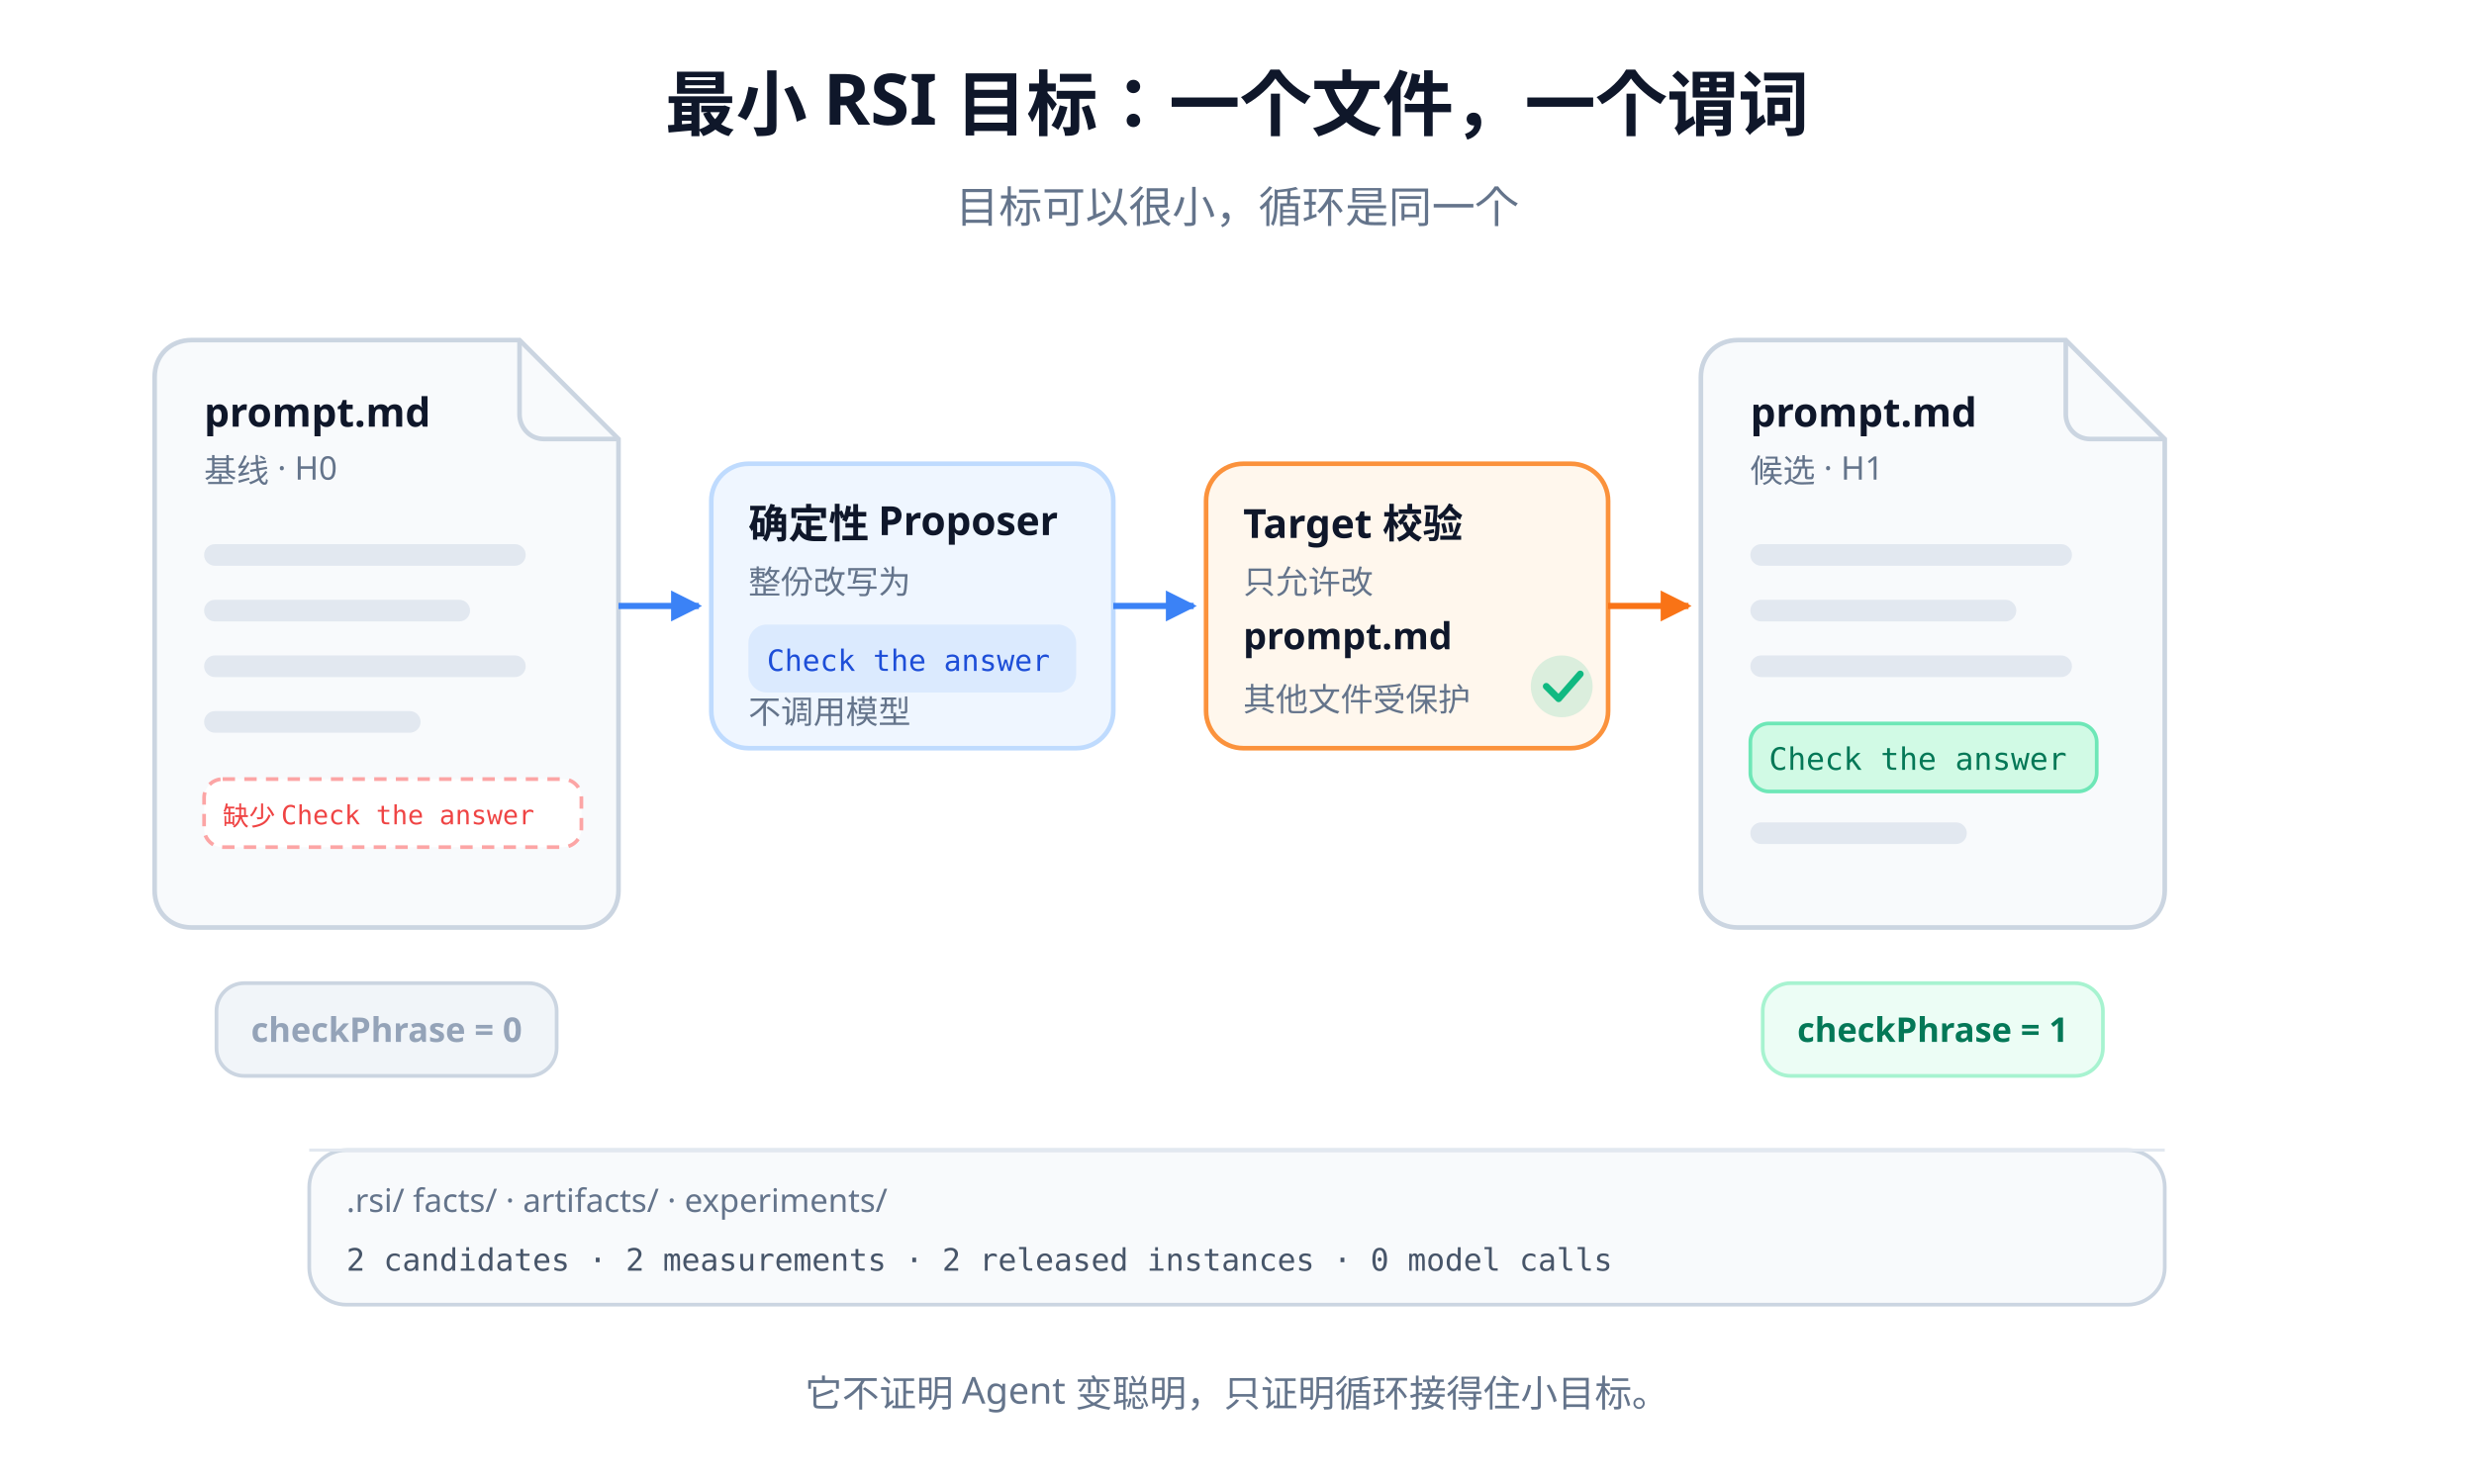
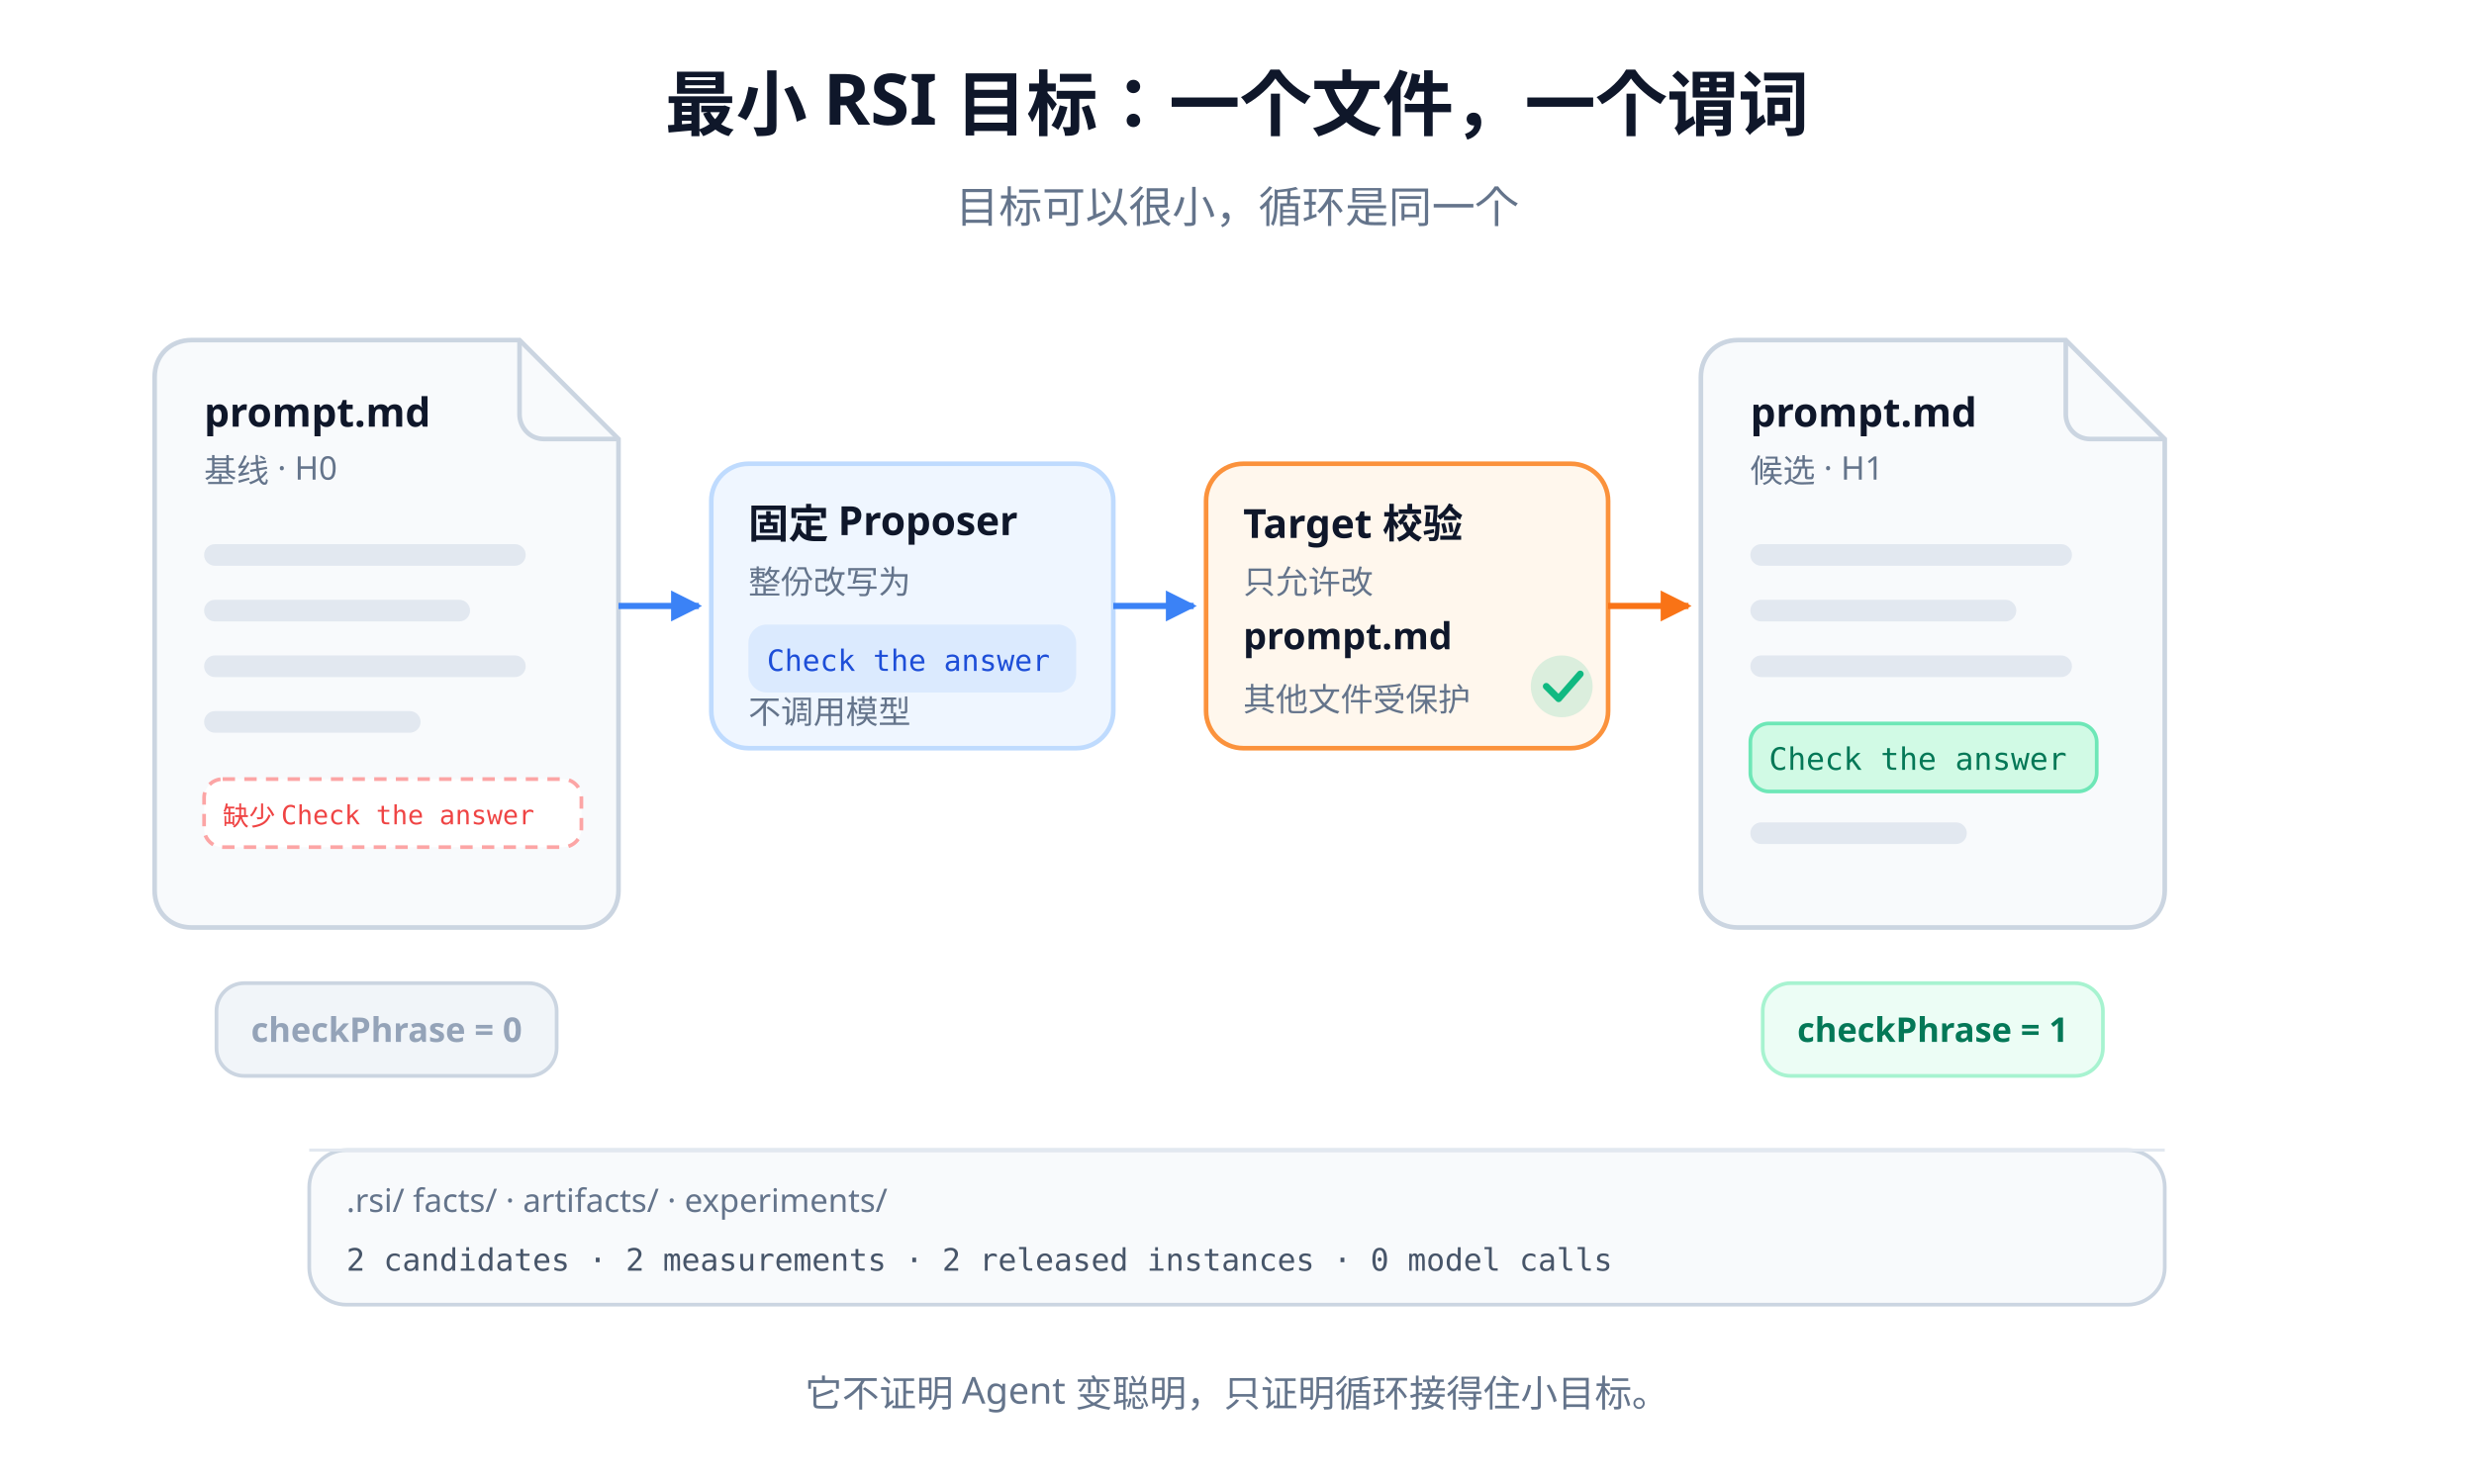
<svg xmlns="http://www.w3.org/2000/svg" width="800" height="480" viewBox="0 0 800 480" role="img" aria-labelledby="title desc">
  <defs>
    <marker id="arrowBlue" viewBox="0 0 10 10" refX="9" refY="5" markerWidth="5" markerHeight="5" orient="auto">
      <path d="M0 0L10 5L0 10Z" fill="#3b82f6" />
    </marker>
    <marker id="arrowOrange" viewBox="0 0 10 10" refX="9" refY="5" markerWidth="5" markerHeight="5" orient="auto">
      <path d="M0 0L10 5L0 10Z" fill="#f97316" />
    </marker>
    <marker id="arrowGreen" viewBox="0 0 10 10" refX="9" refY="5" markerWidth="5" markerHeight="5" orient="auto">
      <path d="M0 0L10 5L0 10Z" fill="#10b981" />
    </marker>
    <style>
      text { font-family:'PingFang SC','Microsoft YaHei',sans-serif; }
      .head { fill:#0f172a; font-size:23px; font-weight:700; text-anchor:middle; }
      .sub { fill:#64748b; font-size:14px; text-anchor:middle; }
      .ct { fill:#0f172a; font-size:13px; font-weight:700; }
      .cn { fill:#64748b; font-size:10.5px; }
      .mono { font-family:'SFMono-Regular','Consolas',monospace; font-size:10px; }
      .note { fill:#64748b; font-size:12px; text-anchor:middle; }
      .score0 { fill:#94a3b8; font-size:11px; font-weight:700; text-anchor:middle; }
      .score1 { fill:#047857; font-size:11px; font-weight:700; text-anchor:middle; }
    </style>
  </defs>
  <rect width="800" height="480" fill="#fff" />
  <text class="head" x="400" y="42">最小 RSI 目标：一个文件，一个谓词</text>
  <text class="sub" x="400" y="72">目标可以很小，循环是同一个</text>
  <g>
    <path d="M50 122C50 115 55 110 62 110H168L200 142V288C200 295 195 300 188 300H62C55 300 50 295 50 288Z" fill="#f8fafc" stroke="#cbd5e1" stroke-width="1.5" />
    <path d="M168 110V134C168 138 171 142 176 142H200" fill="none" stroke="#cbd5e1" stroke-width="1.5" />
    <text class="ct" x="66" y="138">prompt.md</text>
    <text class="cn" x="66" y="156">基线 · H0</text>
    <rect x="66" y="176" width="104" height="7" rx="3.5" fill="#e2e8f0" />
    <rect x="66" y="194" width="86" height="7" rx="3.5" fill="#e2e8f0" />
    <rect x="66" y="212" width="104" height="7" rx="3.5" fill="#e2e8f0" />
    <rect x="66" y="230" width="70" height="7" rx="3.5" fill="#e2e8f0" />
    <rect x="66" y="252" width="122" height="22" rx="6" fill="#fff" stroke="#fca5a5" stroke-width="1.2" stroke-dasharray="4 3" />
    <text class="mono" x="72" y="267" fill="#ef4444" style="font-size:8.5px">缺少 Check the answer</text>
  </g>
  <g>
    <rect x="230" y="150" width="130" height="92" rx="12" fill="#eff6ff" stroke="#bfdbfe" stroke-width="1.5" />
-     <text class="ct" x="242" y="174" fill="#1d4ed8">确定性 Proposer</text>
+     <text class="ct" x="242" y="174" fill="#1d4ed8">固定 Proposer</text>
    <text class="cn" x="242" y="192">整份改写为</text>
    <rect x="242" y="202" width="106" height="22" rx="6" fill="#dbeafe" />
    <text class="mono" x="248" y="217" fill="#1d4ed8" style="font-size:9.5px">Check the answer</text>
    <text class="cn" x="242" y="234">不调用模型</text>
  </g>
  <g>
    <rect x="390" y="150" width="130" height="92" rx="12" fill="#fff7ed" stroke="#fb923c" stroke-width="1.5" />
    <text class="ct" x="402" y="174" fill="#c2410c">Target 校验</text>
    <text class="cn" x="402" y="192">只允许改</text>
    <text class="ct" x="402" y="210" fill="#c2410c" style="font-size:12px">prompt.md</text>
    <circle cx="505" cy="222" r="10" fill="#10b981" opacity=".15" />
    <path d="M500 222l4 4 7-8" fill="none" stroke="#10b981" stroke-width="2.2" stroke-linecap="round" stroke-linejoin="round" />
    <text class="cn" x="402" y="230">其他文件受保护</text>
  </g>
  <g>
    <path d="M550 122C550 115 555 110 562 110H668L700 142V288C700 295 695 300 688 300H562C555 300 550 295 550 288Z" fill="#f8fafc" stroke="#cbd5e1" stroke-width="1.5" />
    <path d="M668 110V134C668 138 671 142 676 142H700" fill="none" stroke="#cbd5e1" stroke-width="1.5" />
    <text class="ct" x="566" y="138">prompt.md</text>
    <text class="cn" x="566" y="156">候选 · H1</text>
    <rect x="566" y="176" width="104" height="7" rx="3.5" fill="#e2e8f0" />
    <rect x="566" y="194" width="86" height="7" rx="3.5" fill="#e2e8f0" />
    <rect x="566" y="212" width="104" height="7" rx="3.5" fill="#e2e8f0" />
    <rect x="566" y="234" width="112" height="22" rx="6" fill="#d1fae5" stroke="#6ee7b7" stroke-width="1.2" />
    <text class="mono" x="572" y="249" fill="#047857">Check the answer</text>
    <rect x="566" y="266" width="70" height="7" rx="3.5" fill="#e2e8f0" />
  </g>
  <path d="M200 196H226" fill="none" stroke="#3b82f6" stroke-width="2" marker-end="url(#arrowBlue)" />
  <path d="M360 196H386" fill="none" stroke="#3b82f6" stroke-width="2" marker-end="url(#arrowBlue)" />
  <path d="M520 196H546" fill="none" stroke="#f97316" stroke-width="2" marker-end="url(#arrowOrange)" />
  <rect x="70" y="318" width="110" height="30" rx="9" fill="#f1f5f9" stroke="#cbd5e1" stroke-width="1.2" />
  <text class="score0" x="125" y="337">checkPhrase = 0</text>
  <rect x="570" y="318" width="110" height="30" rx="9" fill="#ecfdf5" stroke="#a7f3d0" stroke-width="1.2" />
  <text class="score1" x="625" y="337">checkPhrase = 1</text>
  <rect x="100" y="372" width="600" height="50" rx="12" fill="#f8fafc" stroke="#cbd5e1" stroke-width="1.2" />
  <text class="cn" x="112" y="392">.rsi/  facts/ · artifacts/ · experiments/</text>
  <text class="mono" x="112" y="411" fill="#475569">2 candidates · 2 measurements · 2 released instances · 0 model calls</text>
  <path d="M100 372H700" stroke="#e2e8f0" stroke-width="1" />
  <text class="note" x="400" y="455">它不证明 Agent 变聪明，只证明循环接得住小目标。</text>
</svg>
